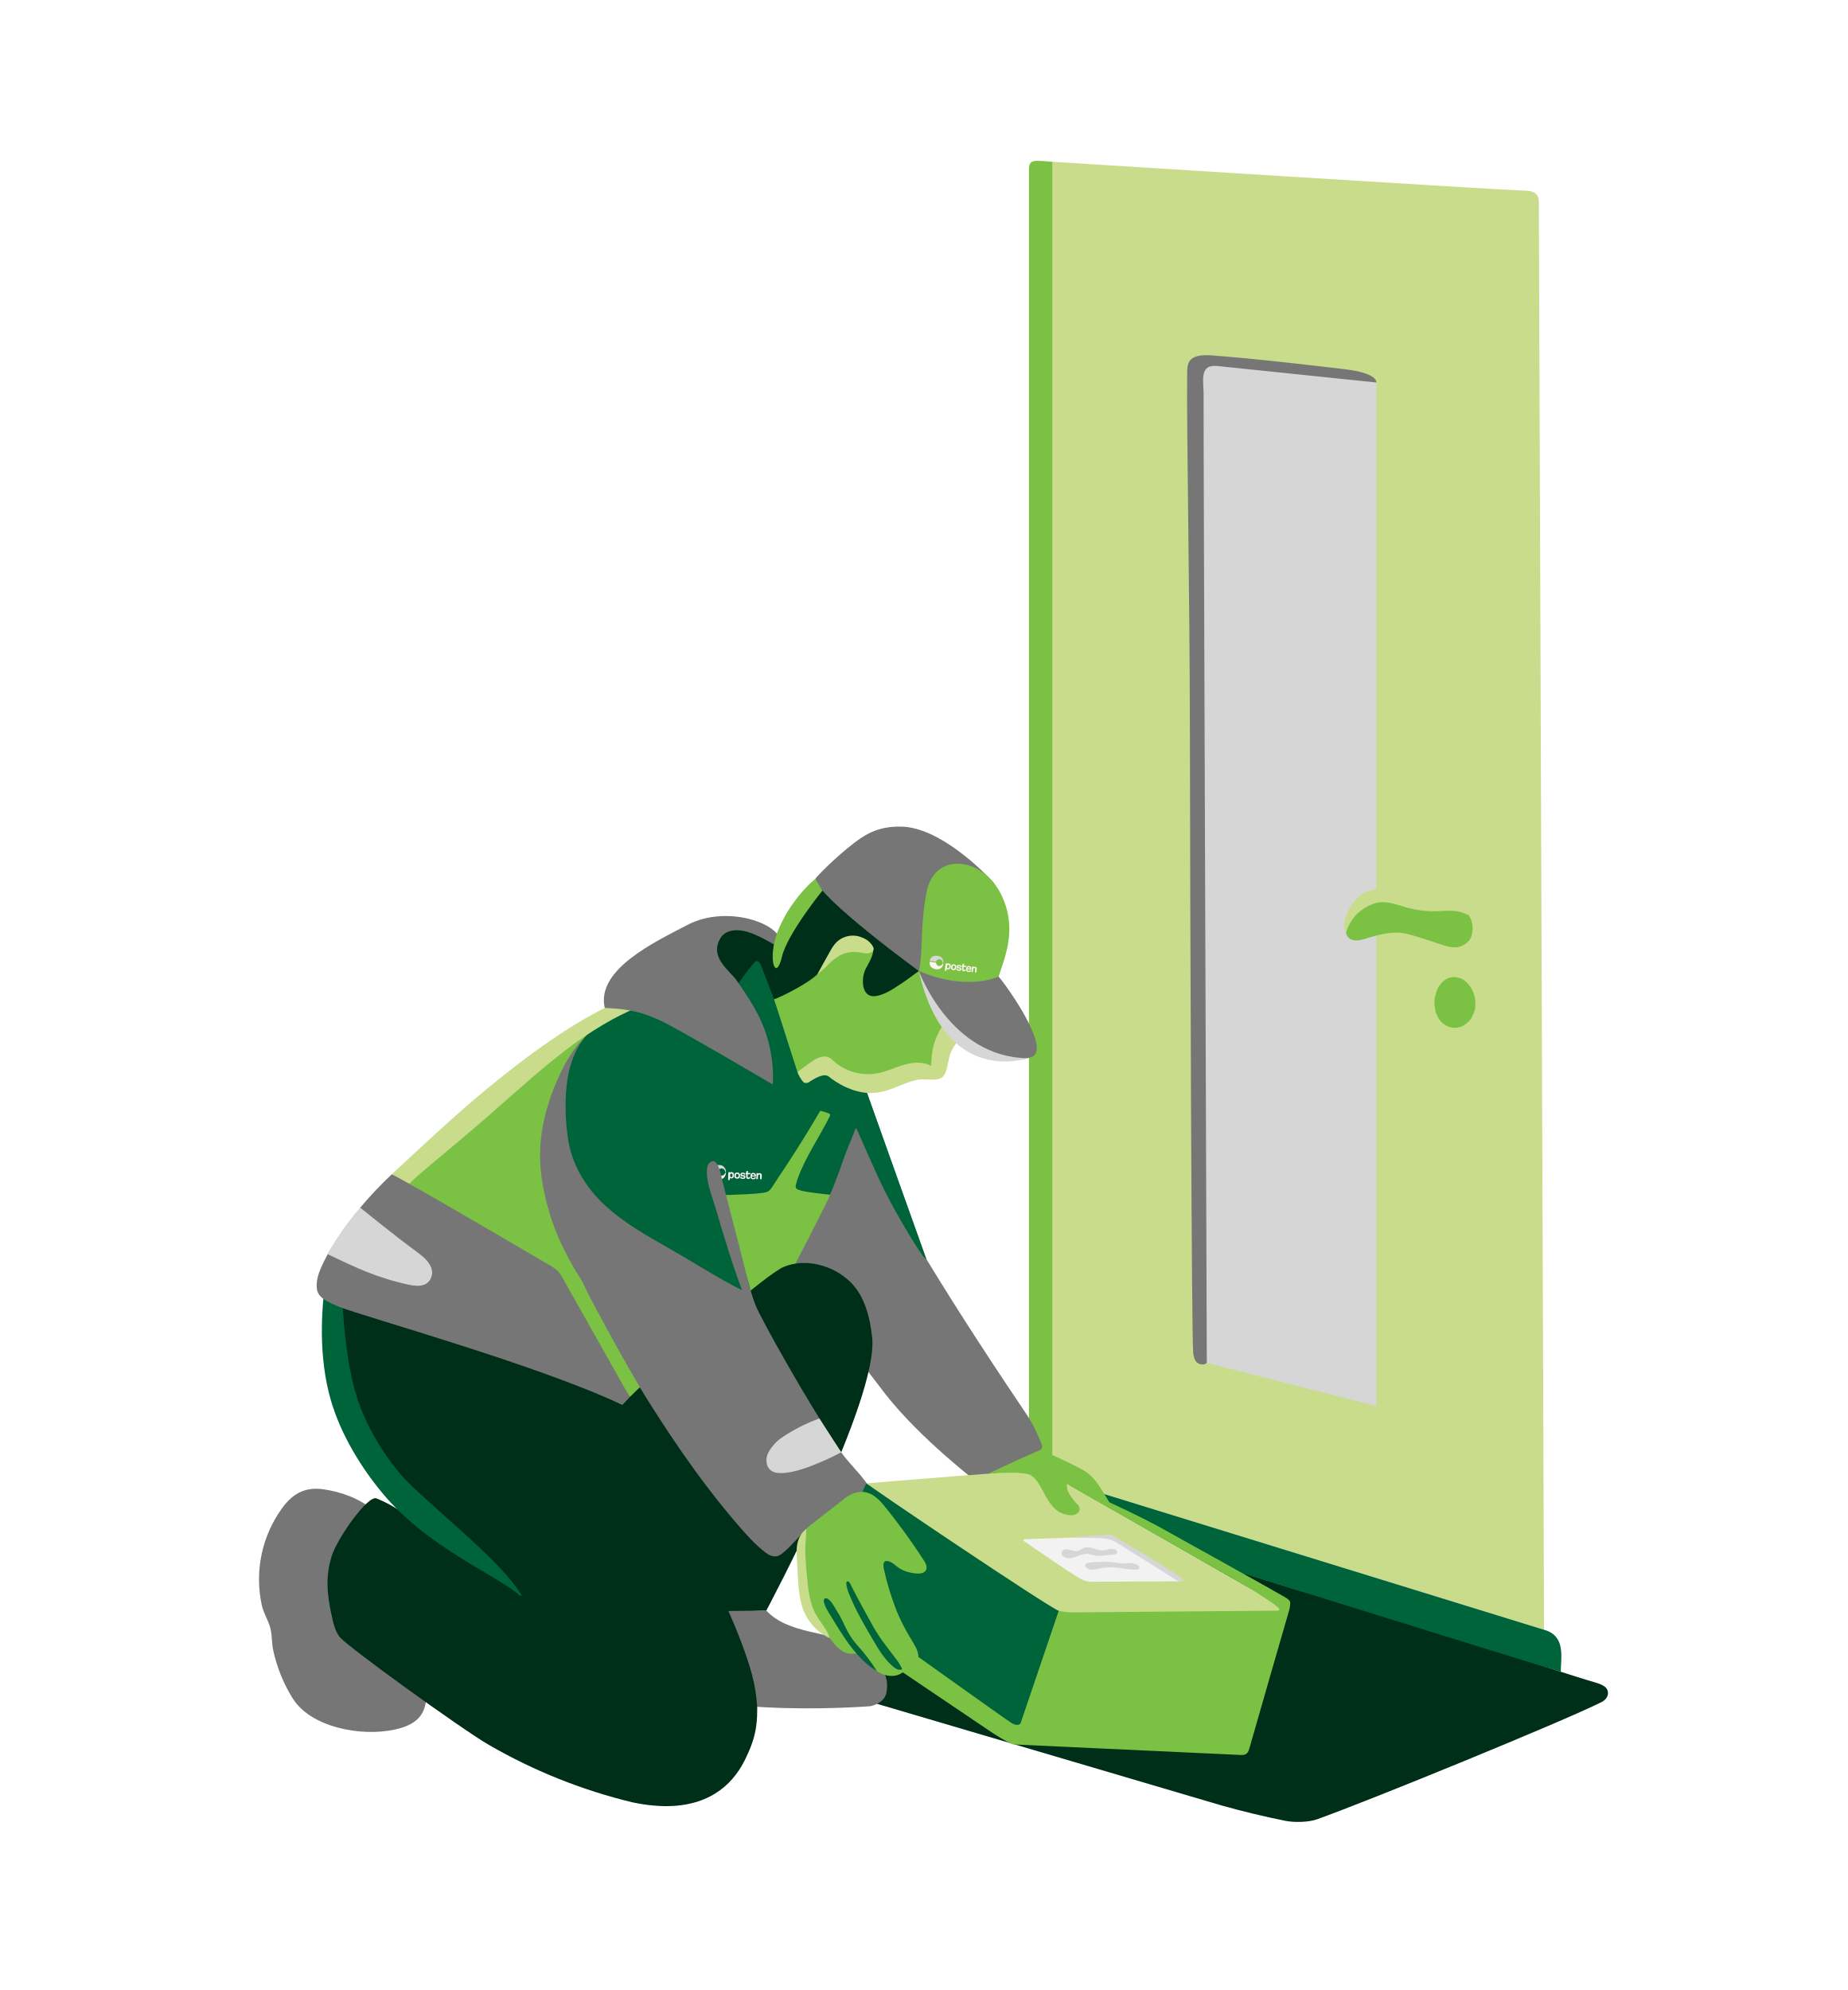
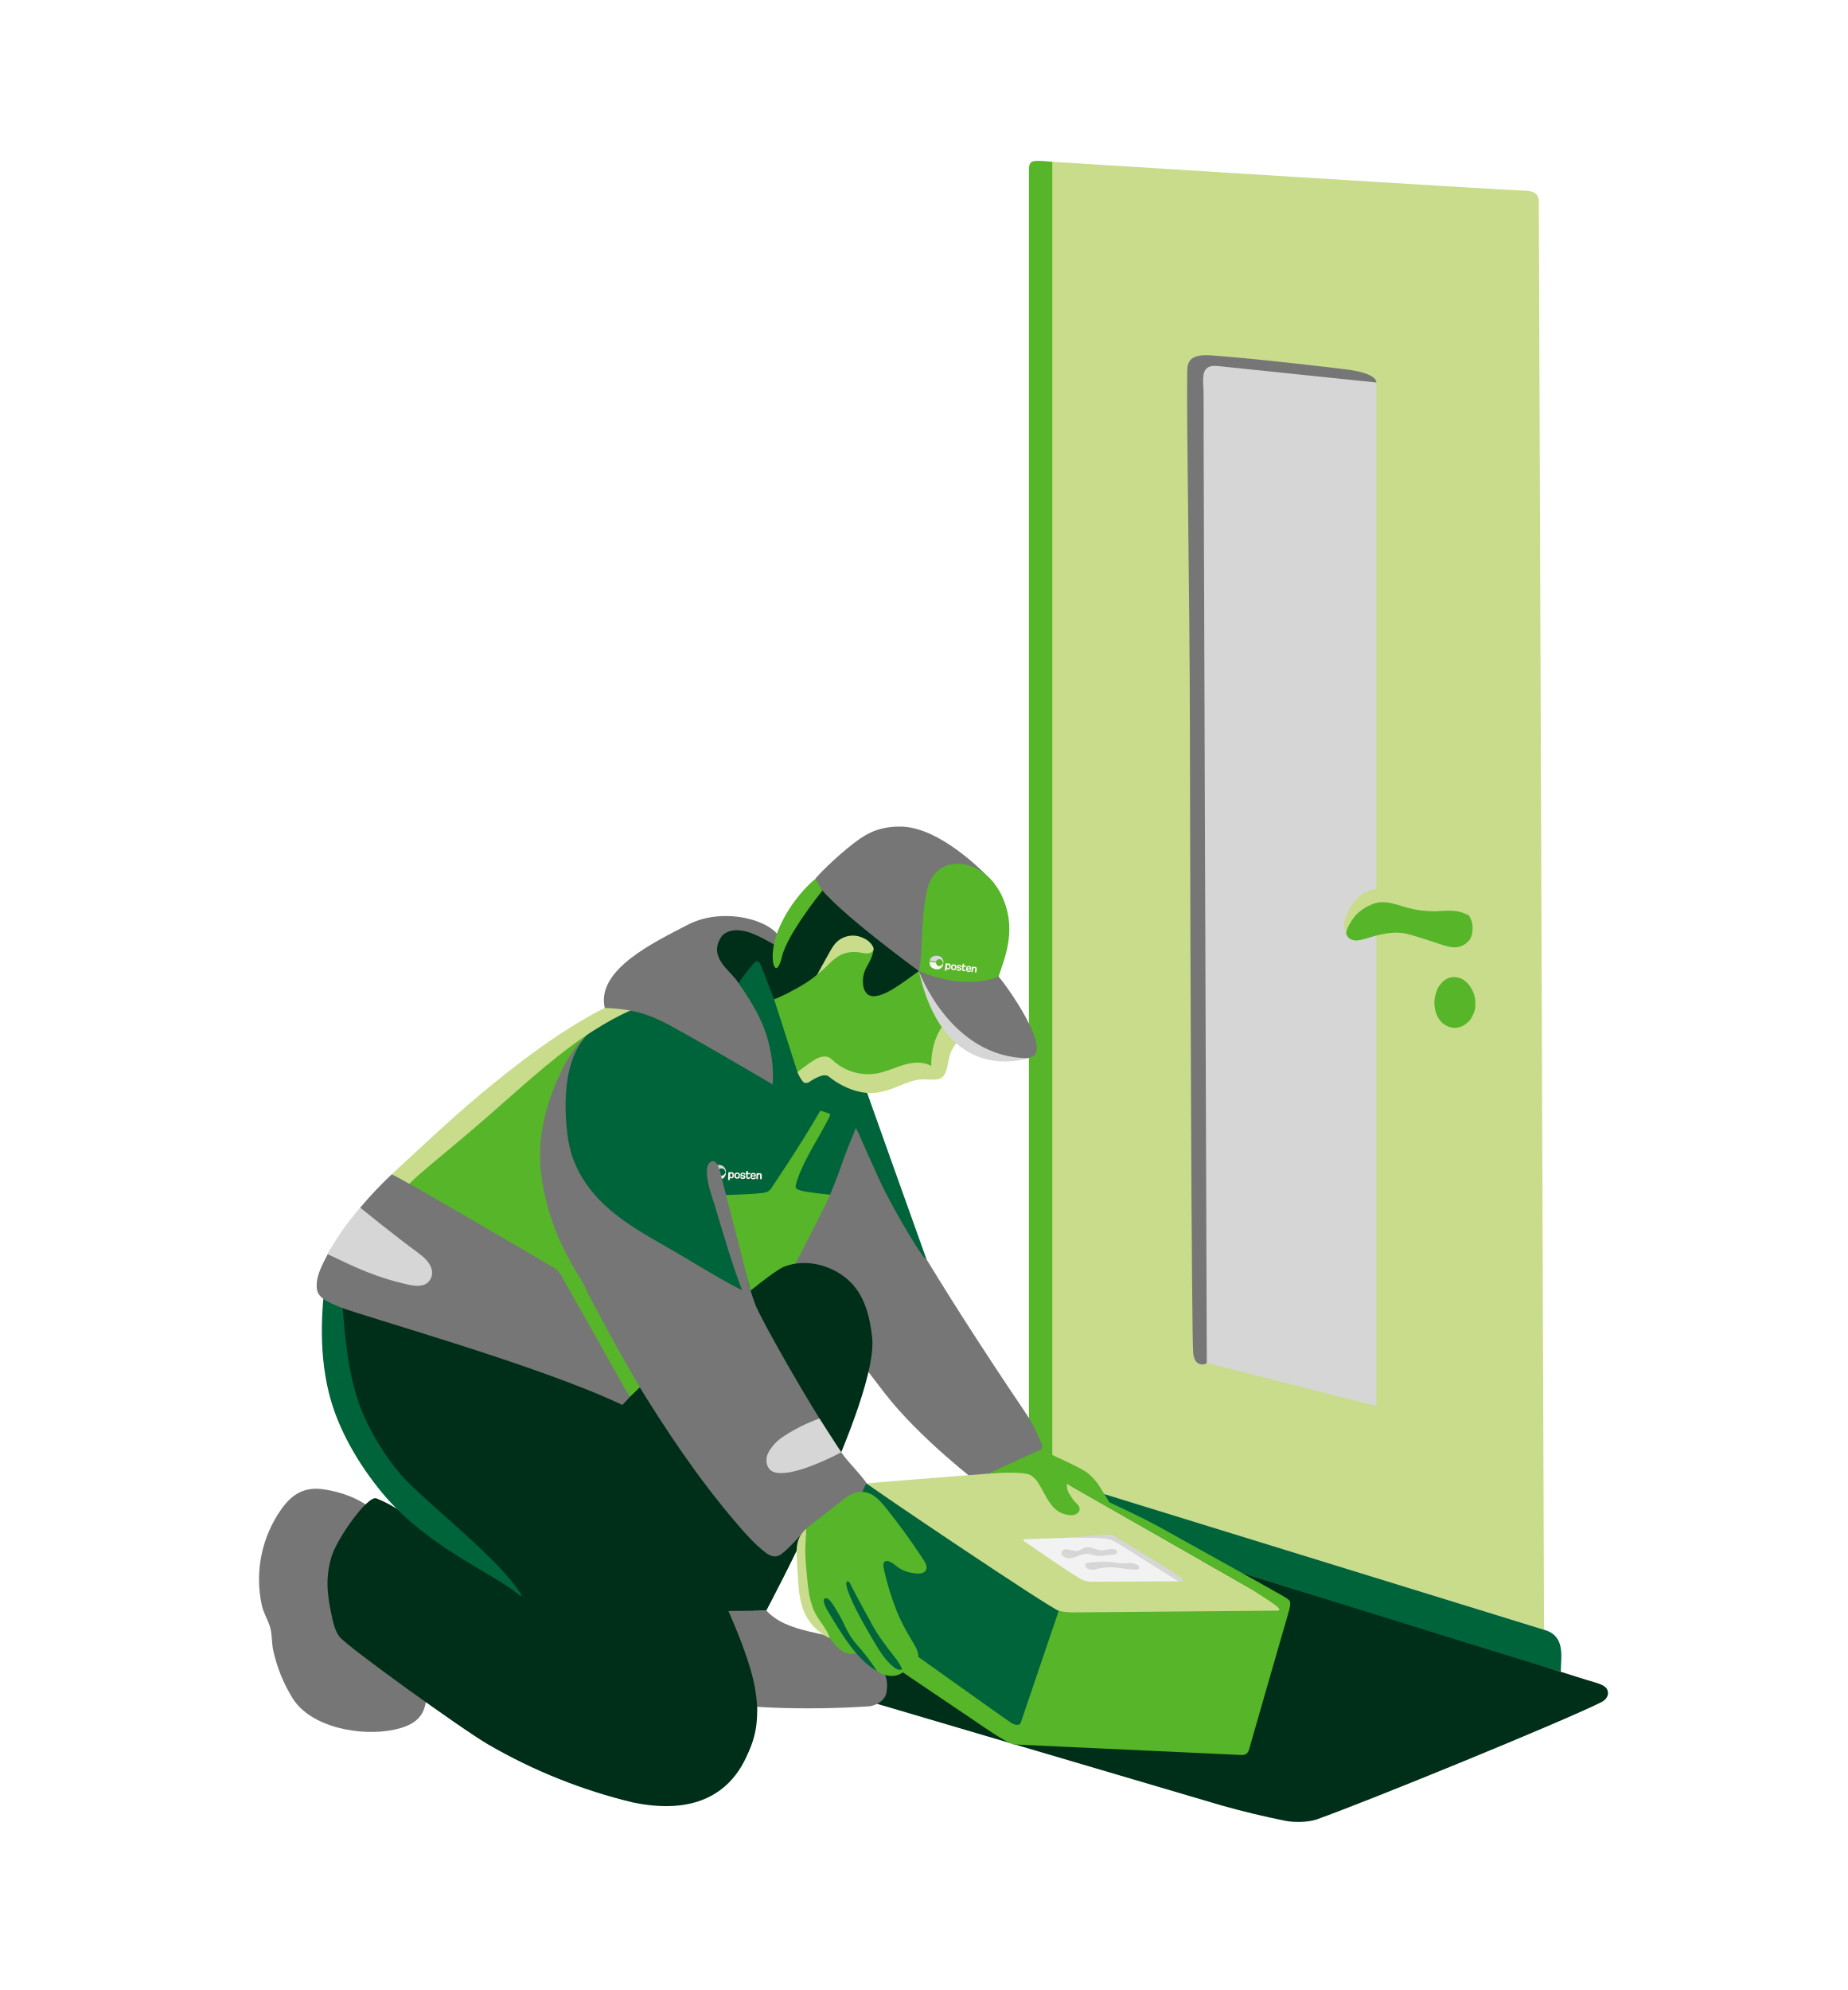
<svg xmlns="http://www.w3.org/2000/svg" xmlns:xlink="http://www.w3.org/1999/xlink" xml:space="preserve" width="128" viewBox="0 0 793.7 854.85">
  <defs>
    <path id="reuse-0" d="M0 641.14h595.28V0H0Z" />
  </defs>
  <defs>
    <clipPath id="a" clipPathUnits="userSpaceOnUse">
      <use xlink:href="#reuse-0" />
    </clipPath>
    <clipPath id="b" clipPathUnits="userSpaceOnUse">
      <use xlink:href="#reuse-0" />
    </clipPath>
  </defs>
  <g clip-path="url(#a)" transform="matrix(1.3333 0 0 -1.3333 0 854.85)">
    <path fill="#c8dc8c" d="m495.88 575.79 1.68-459.73-166 51.16 1.23 418.15 6.3 3.66s147.34-9.28 151.9-9.28c4.56 0 4.9-2.14 4.9-3.96" />
    <path fill="#d6d6d6" d="m388.88 202.06 54.63-13.92v329.78l-55.74 7.22-1.8-5.1z" />
    <path fill="#002f19" d="m333.55 155.17 7.01-2.18 18.68-5.8 26.79-8.33 31.38-9.75c10.8-3.36 22-5.33 32.8-8.7 9.98-3.1 44.77-15.4 52.74-17.88 3.34-1.04 7.35-2.37 10.74-3.34 1.33-.39 2.72-.8 3.74-1.73 1.02-.93 1.34-3.35-1.47-4.76-12.62-6.3-75.1-31.85-91.61-37.72-2.72-.96-7.18-1.03-10.02-.5a279.32 279.32 0 0 0-20.6 4.95l-107.2 31.62c-1.67.5-3.35.96-5 1.48l-47.84 14.98 42.61 3.5z" />
-     <path fill="#7bc144" d="M475.36 319.14c.11-.77.11-2.48-.08-3.24-.22-.89-.6-1.73-1.02-2.53a6.53 6.53 0 0 0-1.42-1.7 6.06 6.06 0 0 0-4.07-1.67c-1.69 0-3.26.8-4.42 2a8.54 8.54 0 0 0-1.65 2.9c-.9 3.32-.4 5.2.45 7.46.32.84.94 1.6 1.54 2.26a5.27 5.27 0 0 0 5.62 1.44 4.89 4.89 0 0 0 1.52-.73 9.35 9.35 0 0 0 3.53-6.19M474.18 344.48c-.81 2.18-1.87 3.42-4.13 4.01-2.25.6-4.63.27-6.96.33-5.07.11-9.91 2-14.8 3.36-2.9.8-6.14 1.4-8.8.01-2.68-1.38-4.07-4.37-5.12-7.2-.75-2.03-1.3-4.66.34-6.08 1.44-1.23 3.61-.72 5.42-.16 4.36 1.36 9.02 2.6 13.45 1.48 3.85-.97 8.1-2.56 12.14-3.78 2.42-.73 5-1.02 7.48 1.46 1.48 1.48 1.62 4.84.98 6.57" />
+     <path fill="#56b529" d="M475.36 319.14c.11-.77.11-2.48-.08-3.24-.22-.89-.6-1.73-1.02-2.53a6.53 6.53 0 0 0-1.42-1.7 6.06 6.06 0 0 0-4.07-1.67c-1.69 0-3.26.8-4.42 2a8.54 8.54 0 0 0-1.65 2.9c-.9 3.32-.4 5.2.45 7.46.32.84.94 1.6 1.54 2.26a5.27 5.27 0 0 0 5.62 1.44 4.89 4.89 0 0 0 1.52-.73 9.35 9.35 0 0 0 3.53-6.19M474.18 344.48c-.81 2.18-1.87 3.42-4.13 4.01-2.25.6-4.63.27-6.96.33-5.07.11-9.91 2-14.8 3.36-2.9.8-6.14 1.4-8.8.01-2.68-1.38-4.07-4.37-5.12-7.2-.75-2.03-1.3-4.66.34-6.08 1.44-1.23 3.61-.72 5.42-.16 4.36 1.36 9.02 2.6 13.45 1.48 3.85-.97 8.1-2.56 12.14-3.78 2.42-.73 5-1.02 7.48 1.46 1.48 1.48 1.62 4.84.98 6.57" />
    <path fill="#767676" d="M443.5 517.92s-37.73 3.89-51.18 5.31c-5.98.63-4.44-4.82-4.47-8.98-.08-10.6 1.03-300.53 1.03-312.19-.75-.7-1.77-.6-2.48-.3-.97.41-1.56 1.2-1.89 3.3-.54 3.45-1 144.87-1.07 198.94-.06 48.62-1.1 98.06-.88 116.8.03 2.98-.03 6.4 7.66 5.86 14.66-1.04 38.26-3.88 43.47-4.51 10.48-1.29 9.82-4.23 9.82-4.23" />
    <path fill="#00643a" d="M497.56 116.06c7.12-1.94 5.39-9 5.39-13.53-3.4.85-139.11 43.14-139.11 43.14l-20.42 17.94z" />
-     <path fill="#7bc144" d="M339.09 155.17h-7.52v431.49c0 2.43 1.13 2.67 2.86 2.67s4.66-.3 4.66-.3z" />
+     <path fill="#56b529" d="M339.09 155.17h-7.52v431.49c0 2.43 1.13 2.67 2.86 2.67s4.66-.3 4.66-.3z" />
    <path fill="#c8dc8c" d="M436.74 346.12c1.64 1.92 4.98 3.9 7.49 4.27 3.15.45 6.25-.86 9.32-1.7 2.7-.74 5.51-1.12 8.32-1.14 3.85-.02 7.22.96 11.48-1.35-.85 1.36-1.9 2.22-3.05 2.45-5.17 1-10.63.63-15.56 2.48-3.27 1.22-6.28 3.42-9.77 3.63a10.42 10.42 0 0 1-8.12-3.5c-1.82-2-4.2-6.29-3.6-9.13.1-.52.22-1.05.5-1.58.38 1.91 1.87 4.27 2.99 5.57" />
  </g>
  <g clip-path="url(#b)" transform="matrix(1.3333 0 0 -1.3333 0 854.85)">
    <path fill="#767676" d="M239.9 91.53c18.01-1.47 34.66-.5 40.26-.12 1.12.07 5.06 1.27 5.53 4.65.31 2.22.47 5.12-2.06 7.86-2.79 3-5.38 6.05-8.72 7.61-8.6 4.04-21.1 3.28-27.96 10.72-16.91-.8-56.15 12.95-56.15 12.95l11.4-13.48zM279.37 271.69c.27-.76.55-1.5.85-2.25a123.7 123.7 0 0 1 5.2-11.02c2.38-4.57 4.9-9.05 7.49-13.5 2.91-5.01 5.9-9.97 8.96-14.9 3.15-5.11 6.36-10.19 9.6-15.24a1385.97 1385.97 0 0 1 17.94-27.22c1.25-1.85 2.47-3.66 3.5-5.64a60.2 60.2 0 0 0 2.8-6.25c.47-1.23-.4-1.64-1.3-2.27a22 22 0 0 0-3.72-2.02 101.38 101.38 0 0 1-12.24-6.48c-.18-.11-2.71-1.95-2.82-1.87 0 0-19.17 14.56-30.54 29.25-17.4 22.5-36 48.34-35.66 48.6 7.01 5.33-.06 32.46 6.96 37.79 3.99 3.03 7.36 14.62 12.12 16.1 1.58.49 7.77-14.25 10.86-23.08" />
    <path fill="#00643a" d="m268.51 294.77 9.64-2.15s20.09-56.44 20.42-57.22a4.5 4.5 0 0 0-1.24 1.2c-2.73 3.7-10.14 16.1-14.12 24.77-5.08 11.07-14.7 33.4-14.7 33.4" />
    <path fill="#002f19" d="M123.87 236.96s-6.02.66-11.01-1.34c-4.53-1.8-8.21-5.8-5.78-14.45 2.83-10.08.32-24.9 6.46-38.4 6.5-14.29 22.86-27.5 32.07-41.3 17.29-25.92 28.63-49.44 37.6-54.6 2.54-1.46 30.4-17.43 52.44-12.96 2.1.43 4.5.54 5.46 2.6a28.8 28.8 0 0 1 2.73 9.9c.49 4.93-.17 10.96-2.17 17.51-8.53 27.96-33.7 68.01-43.1 90.24-24.99 59.17-74.7 42.8-74.7 42.8" />
-     <path fill="#7bc144" d="M203.15 187.14c15.38.12 40.06 14.33 41.63 16.56 1.53 2.17 2.5 12.89 8.64 24.73 5.24 10.1 13.26 25.53 14.08 27.8 6.53 18 6.97 35.02-1.78 41.72-.3 2.85-2.24 7.34-3.6 9.81-5.64 10.17-16.07 14.04-26.87 16.48-10.5 4.98-41.47-8.6-48.07-14.26-5.73-4.92-36.77-26.03-44.6-35.44-.78-.94-11.91-13.32-11.91-13.32s-2.55-2.17 0-4.99c12.83-14.2 55.75-57.45 68.97-67.15.39-.28 1.03-.75 1.15-.47.13.29.32-.55.5-.66.85-.53 1.48-.81 1.86-.8" />
+     <path fill="#56b529" d="M203.15 187.14c15.38.12 40.06 14.33 41.63 16.56 1.53 2.17 2.5 12.89 8.64 24.73 5.24 10.1 13.26 25.53 14.08 27.8 6.53 18 6.97 35.02-1.78 41.72-.3 2.85-2.24 7.34-3.6 9.81-5.64 10.17-16.07 14.04-26.87 16.48-10.5 4.98-41.47-8.6-48.07-14.26-5.73-4.92-36.77-26.03-44.6-35.44-.78-.94-11.91-13.32-11.91-13.32s-2.55-2.17 0-4.99c12.83-14.2 55.75-57.45 68.97-67.15.39-.28 1.03-.75 1.15-.47.13.29.32-.55.5-.66.85-.53 1.48-.81 1.86-.8" />
    <path fill="#002f19" d="m235.82 342.32 8.12-.46 6.49-5.12-.05-7.97.26-10.34-8.62 3.97-11.43 2.1-9.39 12.9zM252.66 233.03c7.08 2.84 15.96.43 21.38-4.94 4.63-4.57 6.3-11.33 7-17.8 2.21-20.13-34.1-88.04-34.1-88.04l-20-.23-35.83 6.66 9.41 59.62s-.6.2-.43.4c.64.79 3.17 2.84 6.07 5.51 12.46 11.48 40.8 36.54 46.5 38.82" />
    <path fill="#767676" d="M123.99 110.88a81.43 81.43 0 0 1-4.7 6.15c-2.98 3.59-6.98 8.28-6.88 13.23-.83 7.84 8.25 24.09 7.73 24.5-4.45 3.63-10.25 5.79-16.09 6.58-5.94.8-9.92-1.54-13.35-6.37a39.15 39.15 0 0 1-6.35-30.95c.54-2.42 1.76-4.38 2.54-6.63.84-2.4.6-5.42 1.15-7.94A48.87 48.87 0 0 1 94.29 94c5.83-9.4 22.01-12.42 32.72-10.13 2.28.48 4.56 1.2 6.46 2.53 3.27 2.27 3.81 5.6 4.12 9.13.31 3.53-1.15 7.44-4.32 9.3-3.33 1.96-6.97 2.67-9.28 6.05" />
    <path fill="#002f19" d="M204.09 60.4c34.91-7.17 39.87 20.84 39.87 30.84s-32.98 7.32-32.98 7.32-25.57 18.18-51.48 34.01c-24.14 14.75-26.66 21.17-38.19 25.82-2.8 1.14-12.75-13-14.46-18.69-1.9-6.4-1.68-11.59.25-20.09.45-2 1.02-4.02 2.21-5.7 2.14-3 39.98-30.19 48.06-34.84a173.87 173.87 0 0 1 46.72-18.68" />
    <path fill="#00643a" d="M115.23 190.26c3.2-9.74 10.35-21.27 17.8-28.22 12.82-11.98 28.03-24.1 34.55-34.03.59-.89.5-1.42-.21-.81-7.77 6.77-29.43 15.26-44 32.72-8 9.6-14.57 21.03-17.39 32.46-3.64 14.76-2.12 29.42-.74 39.22.3 2.13 1.67 3.16 3.5 2.33 1.99-.9.6-25.71 6.5-43.67" />
    <path fill="#767676" d="M189.59 308.02c-6.4-5.3-10.96-16.2-12.95-22.7-3.92-12.78-2.9-22.22-.37-32.14a76.85 76.85 0 0 1 6.54-16.65c1.39-2.65 2.9-5.24 4.5-7.78 1.3-2.08 1.9-4.14 2.97-6.31 4.34-8.79 9.2-17.31 14.29-25.67 9.73-15.98 20.26-31.77 32.43-46 2.99-3.5 6.1-7.1 9.78-9.9 2.64-2.01 4.3-.94 4.97-.45 2.65 1.95 4.92 4.95 7.29 7.04 6 5.32 12.78 5.67 17.8 10.8.87.88 2.9 2.28 3.06 3.5.2 1.62-6.48 8.08-8.53 11.07-10.55 15.37-26.53 44.02-27.94 47.91-9.66 26.75-17.55 47.37-29.87 68.23-2.87 4.86-10.44 18.82-17.73 16.58-4.94-1.5-2.2 5.82-6.24 2.47" />
    <path fill="#00643a" d="M250.43 316.94s-.12.06-1.01 2.32c-1.39 3.52-3.82 9.92-4.19 10.81-.6 1.47-1.33 1.82-2.1.97-2.5-2.7-7.47-9.64-6.13-9.12 3.2 1.23-8.44 8.7-10.4 6.89-.8-.75-1.8-1.81-1.44-3 .28-.9 1.35-1.2 1.68-2-4.03-1.97-8.43-3.13-12.44-5.32-3.81-2.09-7.72-.19-11.52-2.25-3.56-1.94-8.18-5.97-10.44-9.37a32.91 32.91 0 0 1-2.89-5.7c-1.53-3.7-1.17-10.53-.7-14.5.16-1.42.55-2.8.93-4.17 1.18-4.22 2.4-8.5 4.64-12.26a44.47 44.47 0 0 1 5.88-7.4c2.08-2.24 4.27-4.47 7.01-5.82 3.95-1.95 7.87-1.04 12.05-1.06 4.05-.03 8.14-.1 12.19.09 3.7.17 15.38.31 16.32 1.34 2.18 2.39 6.2.42 9.44.41 1.4-.7 10.19-1.57 10.19-1.57s2.59 6.43 3.28 8.49c1.04 3.1 2.2 6.18 3.48 9.2.45 1.1.93 2.2 1.31 3.31.2.57.4.42.54.06l.38-.86s-.5 5.3-1.07 6.77c-1.28 3.27-3.68 9.01-5.89 11.86-3.28 4.24-6.14 8.82-9 13.34-2.31 3.65-7.88 4.83-10.1 8.54" />
    <path fill="#d6d6d6" d="M229.17 263.93c0 .1.09.37.1.4.05.16.12.32.21.46.24.38.6.66 1.02.82.41.16.86.22 1.3.2.4-.03.88-.12 1.21-.37a2.57 2.57 0 0 0 .75-.93c.13-.3.18-.65.2-.97h-.26l-.14.5a1 1 0 0 1-.56.54c-.3.12-.67.18-.97.04-.44-.2-.62-.68-.64-.8-.01-.04-.02-.06-.06-.07h-.14l-.99.05c-.3 0-.6.02-.9.05-.05 0-.13 0-.13.08" />
    <path fill="#fff5f0" d="M233.67 263.27a1.29 1.29 0 0 0-.56-.76 1.26 1.26 0 0 0-.78-.13c-.6.08-.88.7-.94 1-.02.08-.07.06-.13.07l-.2.01a35.4 35.4 0 0 0-1.4.05c-.13.01-.27.04-.4.02-.1-.01-.07-.14-.07-.21a2.51 2.51 0 0 1 .21-.92c.17-.36.45-.66.8-.84a2.97 2.97 0 0 1 2.47-.23c.48.2.77.55.93.84a2.23 2.23 0 0 1 .33 1.08c0 .02-.03.02-.05.02h-.21M235.97 262.02a.31.31 0 0 0-.29-.15c-.11 0-.28.08-.34.17-.11.17-.08.35-.07.54l.03.18c.04.1.12.2.23.24.1.05.23.05.33 0 .1-.04.16-.1.19-.2a1.67 1.67 0 0 0-.08-.77m.52.82c0 .05-.02.1-.04.16-.1.35-.4.51-.75.52a.7.7 0 0 1-.5-.19v.2c-.14 0-.37 0-.46-.12-.09-.13-.06-.34-.06-.48a48.48 48.48 0 0 1-.05-1.98h.53l.03.7c0-.04.17-.11.2-.13a.9.9 0 0 1 .71.05c.16.09.27.24.33.4.06.16.06.32.08.48.01.12 0 .26-.02.39M237.99 262.3a.8.8 0 0 0-.15-.35.29.29 0 0 0-.07-.08.5.5 0 0 0-.3-.06.38.38 0 0 0-.3.22.6.6 0 0 0-.02.2v.28c0 .1.02.23.09.31.1.13.28.15.44.13.15-.01.23-.08.27-.23a.9.9 0 0 0 .04-.41m.02-.82c.08.04.16.09.23.15.1.1.15.22.18.35.03.13.03.26.03.4a1.64 1.64 0 0 1-.08.51.66.66 0 0 1-.26.34c-.11.06-.23.1-.36.11l-.28.01a.72.72 0 0 1-.54-.17.71.71 0 0 1-.2-.21 2.28 2.28 0 0 1-.08-.92.7.7 0 0 1 .17-.37c.07-.07.12-.13.2-.17.3-.13.7-.17.99-.03M239.79 263.28a.96.96 0 0 1-.35.08c-.12 0-.25 0-.37-.04a.75.75 0 0 1-.43-.36.39.39 0 0 1-.06-.17l.01-.22c.03-.12.1-.24.21-.32.1-.06.2-.1.32-.1h.35c.05 0 .1 0 .15-.02a.2.2 0 0 0 .11-.1c.05-.07.01-.17-.04-.24-.06-.07-.31-.12-.51-.08-.08.02-.15.06-.18.13a.45.45 0 0 0-.02.15h-.38c-.07 0-.07 0-.07-.07l.01-.18a.44.44 0 0 1 .13-.22c.1-.1.25-.15.4-.17.38-.06.89-.08 1.07.31a.74.74 0 0 1-.02.63.5.5 0 0 1-.33.2c-.13.03-.27.03-.4.04a.54.54 0 0 0-.21.06c-.08.03-.14.11-.14.2 0 .08.1.14.16.17.07.02.13.03.2.03.04 0 .09 0 .13-.02a.3.3 0 0 0 .2-.28l.26-.01c.06 0 .16-.02.17.06 0 .06-.02.1-.04.16a.48.48 0 0 1-.07.16.65.65 0 0 1-.26.22M241.02 263.86c.01-.22-.03-.4-.03-.62l.7-.01c.04 0 .06 0 .08-.03.02-.01.03-.03.03-.06a.72.72 0 0 0 0-.27c0-.02-.04-.04-.06-.04h-.78c-.04-.3-.04-.59-.03-.89a.3.3 0 0 1 .09-.2c.05-.05.15-.07.2-.01.04.03.04.09.04.14 0 .01.01.04.04.04h.45v-.03c0-.07 0-.14-.03-.21a.44.44 0 0 0-.1-.2.5.5 0 0 0-.18-.1.88.88 0 0 0-.44-.06.7.7 0 0 0-.4.2.7.7 0 0 0-.15.48v.85h-.17c-.01.01-.04.02-.03.05l.02.32c0 .02.02.04.03.04.05 0 .1-.02.14 0 .04.03.04.07.04.12 0 .12 0 .38.06.47.04.07.48.04.48.02M242.67 262.85l.16-.01c.12-.03.22-.1.28-.2a.6.6 0 0 0 .08-.15c0-.02 0-.06-.05-.06h-.16l-.33.01c-.13.01-.26.02-.38.05 0 .05.01.1.03.14l.1.12.06.04c.06.03.14.07.21.06m-.35-.75c.02.02.04.02.07.02.2-.01.4-.03.61-.03l.49-.02c.06 0 .08.06.08.1.02.15.03.31 0 .47a.71.71 0 0 1-.29.48 1.17 1.17 0 0 1-.75.14.79.79 0 0 1-.65-.56 1.7 1.7 0 0 1 .02-.9c.04-.15.1-.3.22-.4a.74.74 0 0 1 .28-.15c.25-.07.53-.06.78.02.08.03.16.1.22.16.12.14.13.27.14.42l-.3.02c-.02 0-.07.01-.08-.02a.3.3 0 0 0-.14-.18.62.62 0 0 0-.25-.08c-.08 0-.17 0-.25.02a.31.31 0 0 0-.2.18.56.56 0 0 0-.02.25c0 .02 0 .05.02.06M243.7 261.27h.47c.01 0 .04.02.04.04l.01.62c0 .13 0 .26.03.39.03.17.1.35.27.41.05.02.11.02.17.02.06 0 .12 0 .17-.04.07-.06.08-.17.08-.26v-1.17c0-.02.02-.04.03-.05.14-.01.27 0 .4.02.02 0 .06.04.06.05l.05.88v.37c-.02.1-.05.2-.1.3a.53.53 0 0 1-.12.17c-.08.07-.2.1-.3.13a1.6 1.6 0 0 1-.48.02c-.14-.02-.3-.07-.33-.2v.18c0 .02-.03.05-.06.05h-.23c-.08-.03-.07-.04-.07-.13-.03-.2-.02-.4-.02-.6a26.28 26.28 0 0 0-.06-1.2" />
    <path fill="#00643a" d="M187.03 304.96c-2.2-3.27-3.82-7.95-4.43-13.5-.8-7.13-.13-15.34 1.03-20.2 1.8-7.45 6.34-14.05 12.08-19.15 5.73-5.1 12.46-8.94 19.14-12.73 6.88-3.91 13.61-8.2 20.53-11.97 1.64-.9 3.31-1.75 5.02-2.54.2-.1 1.78-.6 1.83-.82 0 0-10.22 39.06-19.78 57.67-2.83 5.5-6.15 11-10.62 15.34-1.85 1.8-5.66 5.9-7.57 7.6-2.46 2.19-2.75 10.18-2.75 10.18s-7.6.34-14.48-9.88" />
    <path fill="#d6d6d6" d="M252.13 178.12c-1.82-1.22-3.48-3-4.52-4.93-1.04-1.92-.85-4.69.97-5.91 1.15-.78 2.64-.78 4.03-.7 6.94.43 18.48 6.66 18.48 6.66s-4.9 7.52-7.04 10.9a55.05 55.05 0 0 1-11.92-6.02" />
-     <path fill="#7bc144" d="m250.44 261.19-1.2-1.84c-.8-1.24-1.36-2.19-2.7-2.42-1.01-.17-1.88-2.07-2.6-2.8l7.36.28c.9.04 1.8.07 2.7.24 1.05.2 2.1.57 3.16.47.33-.03.66-.1.99-.05.33.07.65.32.66.65 0 .25-.61 1.8-.85 1.86-1.25.35-1.62.7-1.56 1.47.03.36.42 1.7.6 2.23 2.54 7.15 7 13.4 10.34 20.14.11.21.22.47.12.68-.09.2-.3.28-.5.36-1 .37-1.59.58-2.63.82a390.92 390.92 0 0 0-11-17.73 84.1 84.1 0 0 1-1.8-2.7l-1.09-1.66" />
+     <path fill="#56b529" d="m250.44 261.19-1.2-1.84c-.8-1.24-1.36-2.19-2.7-2.42-1.01-.17-1.88-2.07-2.6-2.8l7.36.28c.9.04 1.8.07 2.7.24 1.05.2 2.1.57 3.16.47.33-.03.66-.1.99-.05.33.07.65.32.66.65 0 .25-.61 1.8-.85 1.86-1.25.35-1.62.7-1.56 1.47.03.36.42 1.7.6 2.23 2.54 7.15 7 13.4 10.34 20.14.11.21.22.47.12.68-.09.2-.3.28-.5.36-1 .37-1.59.58-2.63.82a390.92 390.92 0 0 0-11-17.73 84.1 84.1 0 0 1-1.8-2.7l-1.09-1.66" />
    <path fill="#c8dc8c" d="M207.66 317.51c17.4 7.43 34.6 5.08 20.7 6.37-17.18 1.6-37.52-4.57-76.6-37.87-6.22-5.31-13.5-12.02-25.55-23.23-2.46-6.02.18-8.44 5.66-3.02 4.55 4.5 11.38 9.58 25.37 21.75 9.82 8.56 20.15 18.1 29.94 24.88 10.47 7.25 16.74 9.53 20.48 11.12" />
    <path fill="#767676" d="M179.9 231.88s24.45-39.34 23.1-40.77c-.77-.82-2.15-2.36-2.46-2.62-26.14 12.54-83.2 28.45-91.09 31.56-6.82 2.7-7.56 4.32-7.38 7.65.17 3 1.95 6.34 3.53 9.36 2.95 5.62 8.45 8.6 10.47 15a125.7 125.7 0 0 0 10.14 10.72c2.77-.94 53.68-30.9 53.68-30.9" />
    <path fill="#d6d6d6" d="M138.96 229.6c-.91-2.37-3.16-3.28-7.25-2.37-10.52 2.33-16.8 5.4-26.1 9.83.21.46 1.95 3.69 4.3 7.08a84.63 84.63 0 0 0 6.16 7.92c.69-.5 10.94-8.93 18.72-14.59 3.88-2.82 5.07-5.5 4.17-7.87" />
    <path fill="#767676" d="M212.45 312.5c-3.78 1.65-7.86 3.55-17.58 3.91-2.86 12.5 16.52 21.4 26.53 26.69 13.56 7.17 32.62-.29 30.08-7.12-.24-.65-5.64 3.55-10.83 5-3.64 1.02-6.93.33-8.32-1.83-4.09-6.36 2.8-10.6 5.22-14.1 3.42-4.94 6.92-10.25 8.93-15.9 3.43-9.63 2.5-17.39 2.5-17.39s-31.25 18.44-36.53 20.74" />
-     <path fill="#7bc144" d="M265.42 297.19c3.3-2.88 6.9-5.36 10.88-7.14.75-.33 1.58-.65 2.38-.47.75.16 1.37.61 2.13.73.86.14 1.73.25 2.59.44 1.63.34 3.22.82 4.77 1.42 2.41.93 4.66 2.22 7.07 3.16 2.93 1.15 5.6.9 8.17-1.01 0 0-1.13 18.04 8.88 18.06 10 .01-21.23 48.63-21.23 48.63l-25.4-5.53s-16.35-21.75-15.73-25.15c.69-3.74-1.15-7.32-.51-11.07 2.72-8.29 6.27-19.66 7.56-23.56.9-.45 5.75 3.84 8.44 1.49" />
+     <path fill="#56b529" d="M265.42 297.19c3.3-2.88 6.9-5.36 10.88-7.14.75-.33 1.58-.65 2.38-.47.75.16 1.37.61 2.13.73.86.14 1.73.25 2.59.44 1.63.34 3.22.82 4.77 1.42 2.41.93 4.66 2.22 7.07 3.16 2.93 1.15 5.6.9 8.17-1.01 0 0-1.13 18.04 8.88 18.06 10 .01-21.23 48.63-21.23 48.63l-25.4-5.53s-16.35-21.75-15.73-25.15c.69-3.74-1.15-7.32-.51-11.07 2.72-8.29 6.27-19.66 7.56-23.56.9-.45 5.75 3.84 8.44 1.49" />
    <path fill="#002f19" d="M288.14 322.75c1.53.96 3.03 1.98 4.5 3.03a163.14 163.14 0 0 1 7.49 5.65c.42.34-13.76 22.2-14.7 23.73-1.43 2.3-3.24 7.12-5.45 8.66-2.2 1.54-5.5-.05-7.84-.88-6.61-2.37-11.57-8.16-15.7-13.89-4.19-5.8-7.35-11.6-6.5-18.72.42-3.59-1.66-7.72-.52-11.07l.02-.04c.91.04 13.76 6.24 15.2 9.61.4.91 2.24 3.5 2.68 4.4.9 1.8 2.33 3.3 3.9 4.56 2.38 1.9 10.26-.83 10.26-2.17 0-2.76-2.12-5.64-2.7-7a9.48 9.48 0 0 1-.67-4.6c.2-2.14 1.34-3.99 3.67-3.83 2.18.15 4.56 1.43 6.36 2.56" />
    <path fill="#c8dc8c" d="M277 334.29c1.22-.21 2.54-.58 3.64-.03.33.17.63.42.76.75.2.5 0 1.05-.28 1.5a6.61 6.61 0 0 1-3.11 2.5 7.61 7.61 0 0 1-8.4-1.37c-.84-.82-1.46-1.81-2.03-2.81-1.32-2.34-4.25-7.65-4.25-7.65s1.84 1.47 2.25 1.88l1.67 1.65c.91.9 1.8 1.6 2.87 2.3 2 1.29 4.53 1.68 6.88 1.28M263.42 300.22c2.36 1 3.72.51 4.8-.54a16.72 16.72 0 0 1 14.53-4.34c2.96.56 5.7 1.92 8.58 2.76 2.89.84 6.16 1.11 8.76-.4-.07 4.5.99 9.12 3.57 12.81 2.6 3.7 6.83 6.35 11.34 6.43.66.02 1.35-.04 1.9-.39 1.09-.71 1.15-2.39.48-3.51-.66-1.13-1.82-1.84-2.92-2.55-3.38-2.18-6.67-4.9-8.15-8.64-.78-1.96-.81-4.11-1.54-6.08-.29-.79-.79-1.53-1.52-1.95-.68-.4-1.5-.47-2.28-.5-1.27-.05-2.52.08-3.77.08-1.28-.01-2.54-.33-3.75-.72-1.25-.4-2.47-.87-3.69-1.37-2.15-.88-4.44-1.83-7.25-2.2-6.8-.94-13.39 3.44-15.38 5.15-1.48 1.29-4.48-.45-6.5-1.8-.37-.25-1.36-.4-1.79.1-.71.82-1.44 2.06-1.86 3.14.04.12 4.88 3.86 6.44 4.52" />
    <path fill="#767676" d="M262.7 357.98c.23.48 6.15 6.72 12.74 11.75 4.57 3.48 8.58 5.15 14.81 5.1 12.62-.09 27.05-14.87 29.72-17.83 3.17-3.5 1.74-28.47 1.8-30.5 2.32-2.44 17.32-23.52 10.62-25.9-5-1.77-11.97-1.4-17.22 1.25-14.11 7.12-19.08 26.45-19.08 26.45s-32.47 23.66-33.38 29.68" />
-     <path fill="#7bc144" d="M296.1 328.3c11.63-4.98 21.12-3.78 25.67-1.8 2.36 6.93 6.1 16.02.74 26.69-2.06 4.12-6.52 8.83-12.35 9.58-6.35.82-10.22-3.15-11.38-8.23-2.36-10.27-1.27-20.99-2.69-26.24" />
+     <path fill="#56b529" d="M296.1 328.3c11.63-4.98 21.12-3.78 25.67-1.8 2.36 6.93 6.1 16.02.74 26.69-2.06 4.12-6.52 8.83-12.35 9.58-6.35.82-10.22-3.15-11.38-8.23-2.36-10.27-1.27-20.99-2.69-26.24" />
    <path fill="#d6d6d6" d="M296.1 328.3s10.07-27.84 35.03-28.08c0 0-26.54-9.5-35.04 28.08" />
-     <path fill="#7bc144" d="m262.7 357.98 2.32-3.75s-11.39-14.06-13.05-21.35c-.52-2.26-1.33-3.78-1.91-3.63-1.3.33-1.91 6.37 1.14 13.24.99 2.22 2.1 4.21 3.24 5.97 4 6.18 8.27 9.52 8.27 9.52M186.71 229.7s8.83-17.31 19.45-35.49a159.87 159.87 0 0 0-3.15-3.1 73.49 73.49 0 0 0-3.26 5.52c-2.3 4.16-15.32 27.17-18.92 33.6-1.13 2-3.35 3.06-3.35 3.06z" />
+     <path fill="#56b529" d="m262.7 357.98 2.32-3.75s-11.39-14.06-13.05-21.35c-.52-2.26-1.33-3.78-1.91-3.63-1.3.33-1.91 6.37 1.14 13.24.99 2.22 2.1 4.21 3.24 5.97 4 6.18 8.27 9.52 8.27 9.52M186.71 229.7s8.83-17.31 19.45-35.49a159.87 159.87 0 0 0-3.15-3.1 73.49 73.49 0 0 0-3.26 5.52c-2.3 4.16-15.32 27.17-18.92 33.6-1.13 2-3.35 3.06-3.35 3.06z" />
    <path fill="#767676" d="M238.9 236.97c.97-3.76 2.17-9.24 3.34-12.92.14-.46 1.1-3.86.85-3.87-.4 0-.66.41-.84.77-.84 1.72-2.2 2.08-2.88 3.86-3.4 8.92-5.95 17.56-8.95 27.65-1.1 3.69-2.94 8.15-2.6 12 .05.67.2 1.38.66 1.87 2.83 3.07 4-4.49 4.32-5.7l1.85-7.18z" />
    <path fill="#00643a" d="M279.31 163.2c-.62-.18-2.12-5.08-3.23-7.17l-7.83-14.82-3.93-7.45c-1.28-2.41-2.82-4.7-3.06-7.48a6.38 6.38 0 0 1 .12-2.05c.5-2 2.15-2.7 3.75-3.73l4.53-2.92 11.53-7.42 13.23-8.52 13.02-8.38 10.87-7 6.81-4.39 1.35-.86 6.06 4 9.58 39.75z" />
-     <path fill="#7bc144" d="M415.39 122.25s-12.36-42.74-12.82-44.52c-.45-1.78-1.48-2.06-2.58-2.01-1.09.04-73.44 3.4-73.44 3.4l15.23 44.86z" />
-     <path fill="#7bc144" d="M290.74 111.02S324.62 86.8 325.99 86c1.37-.8 2.9-1.03 3.6 1.04.67 2.07-.93-8.55-3.23-7.87-1.68.5-6.81 3.85-6.81 3.85l-32.8 22.14Z" />
-     <path fill="#7bc144" d="M290.95 148.2a199.32 199.32 0 0 1-4.16 5.47c-2.98 3.78-6.06 8.24-11.63 6.39a12.93 12.93 0 0 1-3.74-2.3l-10.29-8.03a6.49 6.49 0 0 1-2.1-2.27 6.5 6.5 0 0 1-.37-2.75c0-2.77.05-5.55.08-8.32.02-2.73-.16-5.46.17-8.19a15.09 15.09 0 0 1 2.98-7.5l5.72-7.64c1.73-2.32 3.95-4.87 6.84-4.74.5.02 1.02.14 1.53.05.9-.15 1.57-.86 2.18-1.54 1.63-1.8 3.33-3.63 5.5-4.74 2.17-1.1 4.94-1.33 6.95.04.48.33.91.74 1.46.93.57.2 1.2.12 1.78.27 1.19.31 1.95 1.55 2.1 2.77a7.6 7.6 0 0 1-.52 3.63c-.74 1.88-3.76 5.79-6.45 12.29a89.05 89.05 0 0 0-4.18 13.68c-.76 3.7 1.97 2.65 3.74 1.14 2.03-1.74 3.98-2.37 6.7-2.64 2.98-.3 4.28 1.41 2.6 4-2.19 3.4-4.49 6.74-6.89 10" />
+     <path fill="#56b529" d="M415.39 122.25s-12.36-42.74-12.82-44.52c-.45-1.78-1.48-2.06-2.58-2.01-1.09.04-73.44 3.4-73.44 3.4l15.23 44.86z" />
+     <path fill="#56b529" d="M290.74 111.02S324.62 86.8 325.99 86c1.37-.8 2.9-1.03 3.6 1.04.67 2.07-.93-8.55-3.23-7.87-1.68.5-6.81 3.85-6.81 3.85l-32.8 22.14Z" />
+     <path fill="#56b529" d="M290.95 148.2a199.32 199.32 0 0 1-4.16 5.47c-2.98 3.78-6.06 8.24-11.63 6.39a12.93 12.93 0 0 1-3.74-2.3l-10.29-8.03a6.49 6.49 0 0 1-2.1-2.27 6.5 6.5 0 0 1-.37-2.75c0-2.77.05-5.55.08-8.32.02-2.73-.16-5.46.17-8.19a15.09 15.09 0 0 1 2.98-7.5l5.72-7.64c1.73-2.32 3.95-4.87 6.84-4.74.5.02 1.02.14 1.53.05.9-.15 1.57-.86 2.18-1.54 1.63-1.8 3.33-3.63 5.5-4.74 2.17-1.1 4.94-1.33 6.95.04.48.33.91.74 1.46.93.57.2 1.2.12 1.78.27 1.19.31 1.95 1.55 2.1 2.77a7.6 7.6 0 0 1-.52 3.63c-.74 1.88-3.76 5.79-6.45 12.29a89.05 89.05 0 0 0-4.18 13.68c-.76 3.7 1.97 2.65 3.74 1.14 2.03-1.74 3.98-2.37 6.7-2.64 2.98-.3 4.28 1.41 2.6 4-2.19 3.4-4.49 6.74-6.89 10" />
    <path fill="#00643a" d="M265.98 126.2c-.49-.04-.59-.72-.48-1.2.28-1.3.97-2.45 1.66-3.58 4.1-6.7 8.68-14.75 15.47-18.73a59.34 59.34 0 0 1-6.33 8.33 23.97 23.97 0 0 0-3.16 4.51c-1.13 2.1-1.97 4.35-3.32 6.33-.75 1.09-2.21 4.47-3.84 4.34M274.4 130.05c-.34.63-.7 1.79-1.4 1.58-.69-.21.01-2.52.48-3.7 2.07-5.29 4.96-10.2 7.82-15.1 1.87-3.19 3.8-6.44 6.65-8.77.8-.64 1.91-1.23 2.79-.7a16.95 16.95 0 0 1-2.38 3.79c-2.6 3.42-5.24 6.7-7.28 10.48-2.22 4.13-4.58 8.22-6.68 12.42" />
    <path fill="#c8dc8c" d="M279.31 163.2c.45.2 56.48 4.51 56.48 4.51l79.6-45.46s-67.32-.59-69.9-.59c-1.24 0-3.1.2-4.31.52-2.68.7-62.29 40.85-61.87 41.03" />
-     <path fill="#7bc144" d="M348.98 160.1c.66-.34 3.46-1.48 4.73-2.1.97-.47 2-.87 2.93-1.4.38-.23 1.53-.65 1.75-1.04a122.05 122.05 0 0 1-3.88 6.37 18.09 18.09 0 0 1-4.03 4.64c-2.2 1.8-15.13 7.5-15.13 7.5s-11.47-5.03-16.8-7.7c1.75.1 11.37.9 13.77-.6a8.35 8.35 0 0 0 2.46-2.77c1.89-3 3.31-6.93 6.3-8.83 1.49-.94 3.95-1.5 5.15-1.06 1.27.48 1.92 1.25 1.58 2.43-.2.69-1.19 1.37-1.96 2.38-.44.57-.95 1.4-1.32 2.01-.5.81-.77 1.77-.76 2.72 0 .15.11.43.11.43s4.6-2.73 5.1-2.98" />
-     <path fill="#7bc144" d="M404.07 128.6c4.71-3.15 9.94-6.11 7.64-6.38 1.05-.56 3.68.03 3.68.03s.7 2.46.19 3.12c-.5.65-1.27 1.03-1.97 1.46-2.21 1.35-34.85 19.49-39.47 22.05-6.88 3.8-15.27 7.63-23.98 11.61-4.11 1.88-1.18-.4-1.18-.4s52.96-30.06 55.1-31.48" />
+     <path fill="#56b529" d="M348.98 160.1c.66-.34 3.46-1.48 4.73-2.1.97-.47 2-.87 2.93-1.4.38-.23 1.53-.65 1.75-1.04a122.05 122.05 0 0 1-3.88 6.37 18.09 18.09 0 0 1-4.03 4.64c-2.2 1.8-15.13 7.5-15.13 7.5s-11.47-5.03-16.8-7.7c1.75.1 11.37.9 13.77-.6a8.35 8.35 0 0 0 2.46-2.77c1.89-3 3.31-6.93 6.3-8.83 1.49-.94 3.95-1.5 5.15-1.06 1.27.48 1.92 1.25 1.58 2.43-.2.69-1.19 1.37-1.96 2.38-.44.57-.95 1.4-1.32 2.01-.5.81-.77 1.77-.76 2.72 0 .15.11.43.11.43s4.6-2.73 5.1-2.98" />
+     <path fill="#56b529" d="M404.07 128.6c4.71-3.15 9.94-6.11 7.64-6.38 1.05-.56 3.68.03 3.68.03s.7 2.46.19 3.12c-.5.65-1.27 1.03-1.97 1.46-2.21 1.35-34.85 19.49-39.47 22.05-6.88 3.8-15.27 7.63-23.98 11.61-4.11 1.88-1.18-.4-1.18-.4s52.96-30.06 55.1-31.48" />
    <path fill="#f2f2f2" d="m357.16 146.19 22.26-12.92s2.38-1.6.3-1.61l-28.3-.13c-.67 0-2.06.3-2.97.8-4.73 2.67-17.06 11.37-18.02 11.98-1.14.74-.8.97.62.97 1.44 0 26.1.9 26.1.9" />
    <path fill="#d6d6d6" d="M342.83 141.84c.44.24 1.25.15 1.93-.04a9.22 9.22 0 0 1 2.13-.38c1.01.01 1.88.95 2.87 1.17 1.8.4 3.55-.96 5.4-.95 1.37.01 2.75.78 4.05.34.43-.15.87-.55.77-1-.1-.5-.73-.66-1.24-.7l-3.08-.33c-.67-.06-1.34-.13-2-.07-1.2.12-2.34.65-3.54.65-.98 0-1.91-.36-2.83-.72a7.72 7.72 0 0 0-2.82-.7c-.74.01-1.92.33-2.27 1.08-.33.7 0 1.3.63 1.65M350.47 137.58c-.24-.05-.5-.1-.65-.3-.24-.29-.11-.74.12-1.04.48-.6 1.3-.84 2.06-.83.77 0 1.52.23 2.27.4 1.46.33 2.97.46 4.47.37 2.53-.14 5.02-.88 7.55-.72.23.02.48.05.65.2.25.23.23.64.05.92-.19.27-.5.43-.8.56-.81.34-1.7.48-2.57.43-.53-.03-1.04-.13-1.57-.15-.84-.03-1.67.15-2.5.28-1.08.17-2.17.25-3.26.24-2.03-.03-3.81.06-5.82-.36" />
    <path fill="#d6d6d6" d="M345.12 145.75c4.02.57 12.27.98 12.76.93.52-.06.98-.34 1.43-.6 6.7-4.07 21.1-12.63 21.77-13.78.29-.5.04-.56-.3-.62-.44-.06-1.06-.02-1.06-.02s-16.6 10.45-19.62 12.33c-1.4.87-2.48 1.14-3.08 1.3-1.91.54-10.91.35-11.9.46" />
    <path fill="#c8dc8c" d="M260.02 133.48c.42-4.5.9-9.18 3.22-13.05 1.4-2.36 3.4-4.45 4.16-7.1a16.8 16.8 0 0 0-8.94 10.28c-1.36 4.53-1.3 9.35-1.6 14.07-.12 2.03-.33 4.08.07 6.07a8.27 8.27 0 0 0 2.88 4.83s-.1-2.8-.17-3.69c-.33-3.8.03-7.62.38-11.41" />
    <path fill="#d6d6d6" d="M299.58 331.66a2.22 2.22 0 0 0 .36.79c.26.33.63.56 1.03.68.4.11.82.13 1.23.07.38-.05.82-.18 1.1-.44a2.45 2.45 0 0 0 .64-.93c.1-.3.1-.63.1-.93l-.25.01c.02 0-.07.45-.09.5a.94.94 0 0 1-.47.54c-.27.14-.62.22-.9.12a1.2 1.2 0 0 1-.67-.69c-.02-.04-.03-.06-.07-.07l-.13.02a288.26 288.26 0 0 0-1.75.24c-.06 0-.13.01-.13.09" />
    <path fill="#fff5f0" d="M303.75 330.67c-.2-.44-.44-.6-.59-.67a1.2 1.2 0 0 0-.74-.06c-.56.13-.77.74-.8 1.03-.01.06-.06.06-.12.07l-.2.02a30.71 30.71 0 0 0-1.29.17c-.12.02-.25.05-.38.04-.1 0-.08-.12-.08-.18a2.26 2.26 0 0 1 .13-.89c.12-.34.36-.65.67-.85a2.79 2.79 0 0 1 2.3-.42c.47.15.77.46.94.71a2.09 2.09 0 0 1 .4 1l-.04.02-.14.01h-.06M305.8 329.31a.3.3 0 0 0-.28-.12c-.1.02-.26.1-.3.2-.1.16-.06.33-.03.5.01.06.02.11.05.17.04.1.13.17.23.21.1.04.22.03.31-.03a.3.3 0 0 0 .16-.21 1.55 1.55 0 0 0-.14-.72m.56.73-.02.16c-.07.33-.33.51-.66.55a.65.65 0 0 1-.5-.13l.02.17c-.12.03-.34.03-.43-.07-.1-.1-.09-.3-.1-.44a64.82 64.82 0 0 1-.21-1.86c.18 0 .32-.02.5-.03l.08.65c0-.04.15-.12.18-.14a.86.86 0 0 1 .67-.01c.16.06.28.2.34.35.07.14.09.3.11.44.03.11.03.24.02.36M307.72 329.42a.74.74 0 0 0-.17-.33.3.3 0 0 0-.07-.07.46.46 0 0 0-.28-.03.36.36 0 0 0-.26.23.56.56 0 0 0-.02.2l.03.25c.01.1.03.21.1.29.11.1.28.11.43.09.14-.03.2-.1.24-.24a.84.84 0 0 0 0-.4m-.05-.76c.08.03.16.06.23.12.1.08.16.2.2.31.04.12.05.25.06.37 0 .15.01.3-.02.45l-.01.04a.63.63 0 0 1-.22.34c-.1.07-.21.11-.33.13l-.26.04a.68.68 0 0 1-.52-.12.68.68 0 0 1-.2-.19 2.19 2.19 0 0 1-.15-.85.67.67 0 0 1 .13-.36c.05-.08.1-.13.17-.18.27-.14.64-.22.92-.1M309.49 330.18a.9.9 0 0 1-.32.1c-.11.01-.23.02-.35 0a.7.7 0 0 1-.44-.3.37.37 0 0 1-.06-.16.74.74 0 0 1-.01-.2.5.5 0 0 1 .17-.32.55.55 0 0 1 .3-.13c.1-.01.2 0 .32-.02l.13-.04a.19.19 0 0 0 .1-.1c.04-.07 0-.16-.06-.22s-.3-.09-.48-.03c-.07.02-.13.06-.16.14a.45.45 0 0 0-.01.13l-.35.04c-.06 0-.07 0-.08-.06v-.18a.4.4 0 0 1 .1-.2c.1-.11.23-.18.36-.2.36-.1.83-.15 1.04.2a.7.7 0 0 1 .03.6.48.48 0 0 1-.3.21c-.11.04-.24.05-.36.07a.54.54 0 0 0-.2.07c-.07.04-.12.12-.11.2.01.08.1.13.16.15.06.01.13.02.19 0 .04 0 .08 0 .12-.02.1-.05.17-.16.16-.28l.25-.03c.05 0 .14-.03.16.04.01.06 0 .1-.02.16a.47.47 0 0 1-.05.15.62.62 0 0 1-.23.23M310.7 330.62c-.02-.2-.07-.37-.09-.57l.67-.08c.02 0 .05 0 .06-.02.02-.02.02-.04.02-.06a.68.68 0 0 0-.01-.26c0-.02-.05-.04-.06-.04l-.74.07c-.06-.27-.08-.55-.1-.83 0-.07.02-.14.07-.2.04-.05.13-.07.18-.02.04.03.05.08.05.13 0 .01.02.03.04.03l.42-.04.01-.02a1.25 1.25 0 0 0-.05-.2.4.4 0 0 0-.11-.18.45.45 0 0 0-.18-.08.82.82 0 0 0-.42-.01.65.65 0 0 0-.35.21.65.65 0 0 0-.1.46l.07.8-.17.02s-.03.02-.02.05l.04.3.04.03c.04 0 .1-.03.13 0 .04 0 .04.05.05.1.01.11.03.35.1.43.04.06.44 0 .44-.02M312.16 329.54a.6.6 0 0 0 .15-.03c.1-.03.2-.1.25-.2l.05-.15c0-.02 0-.05-.05-.05a6.79 6.79 0 0 1-.46.05c-.12.02-.24.03-.35.07 0 .05.02.09.04.13l.11.1.05.04a.4.4 0 0 0 .2.04m-.38-.67h.06l.58-.08.45-.05c.06 0 .08.05.09.08.02.15.04.3.03.45a.67.67 0 0 1-.23.47 1.1 1.1 0 0 1-.69.19.74.74 0 0 1-.65-.47 1.6 1.6 0 0 1-.06-.85.78.78 0 0 1 .17-.4.68.68 0 0 1 .25-.15c.23-.09.5-.1.73-.04.09.02.16.07.22.13.13.12.15.24.17.38-.06.02-.25.04-.28.04-.02 0-.06.02-.08-.01a.28.28 0 0 0-.14-.16.58.58 0 0 0-.24-.05c-.08 0-.16 0-.23.04a.3.3 0 0 0-.18.18.53.53 0 0 0 0 .24c0 .02 0 .04.03.06M313 327.97l.43-.04c.02 0 .05.02.05.04l.06.58c.01.12.02.24.05.36.04.16.13.32.3.37h.15c.06 0 .12-.01.16-.05.06-.06.06-.16.06-.25l-.1-1.1.02-.04c.13-.03.26-.04.38-.02.02 0 .05.03.06.04l.11.82c.02.11.04.23.03.34 0 .1-.02.2-.05.29a.54.54 0 0 1-.1.18.6.6 0 0 1-.28.14c-.15.04-.3.06-.45.06-.13 0-.28-.04-.33-.16l.01.17c0 .02-.01.05-.04.05l-.22.02c-.08-.02-.06-.03-.08-.11-.04-.19-.04-.38-.07-.57a24.38 24.38 0 0 0-.15-1.12" />
  </g>
</svg>
